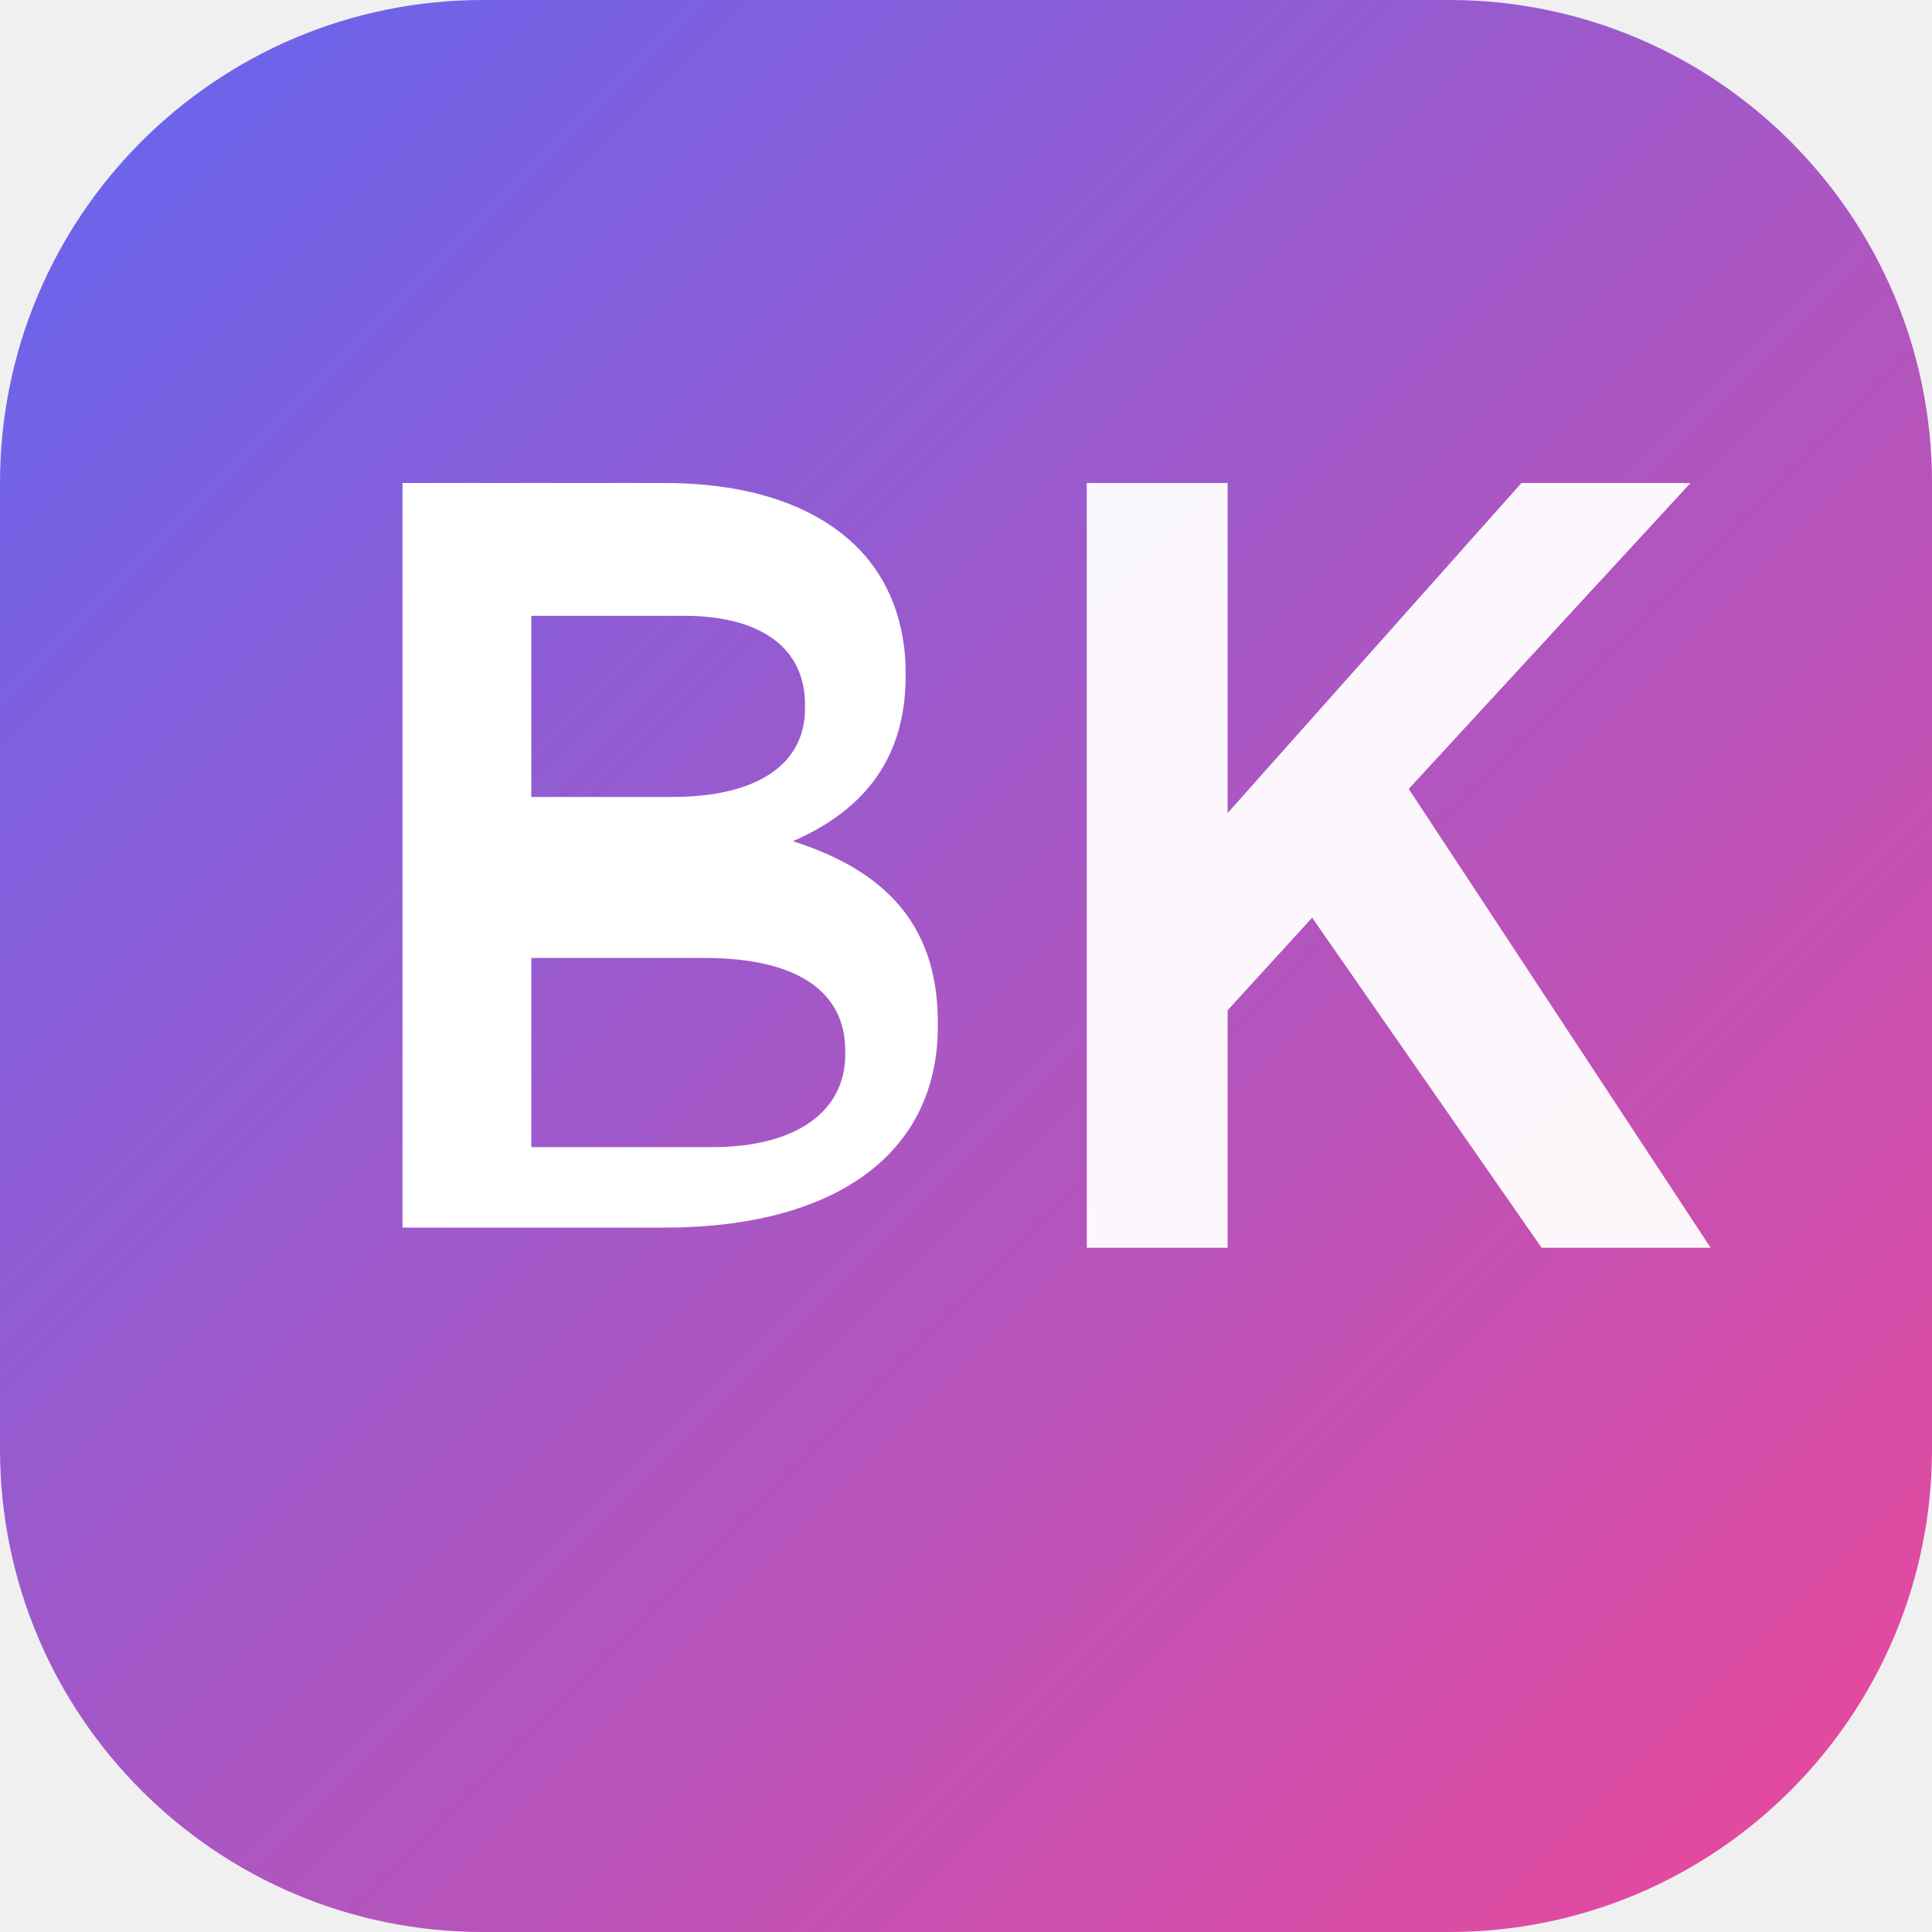
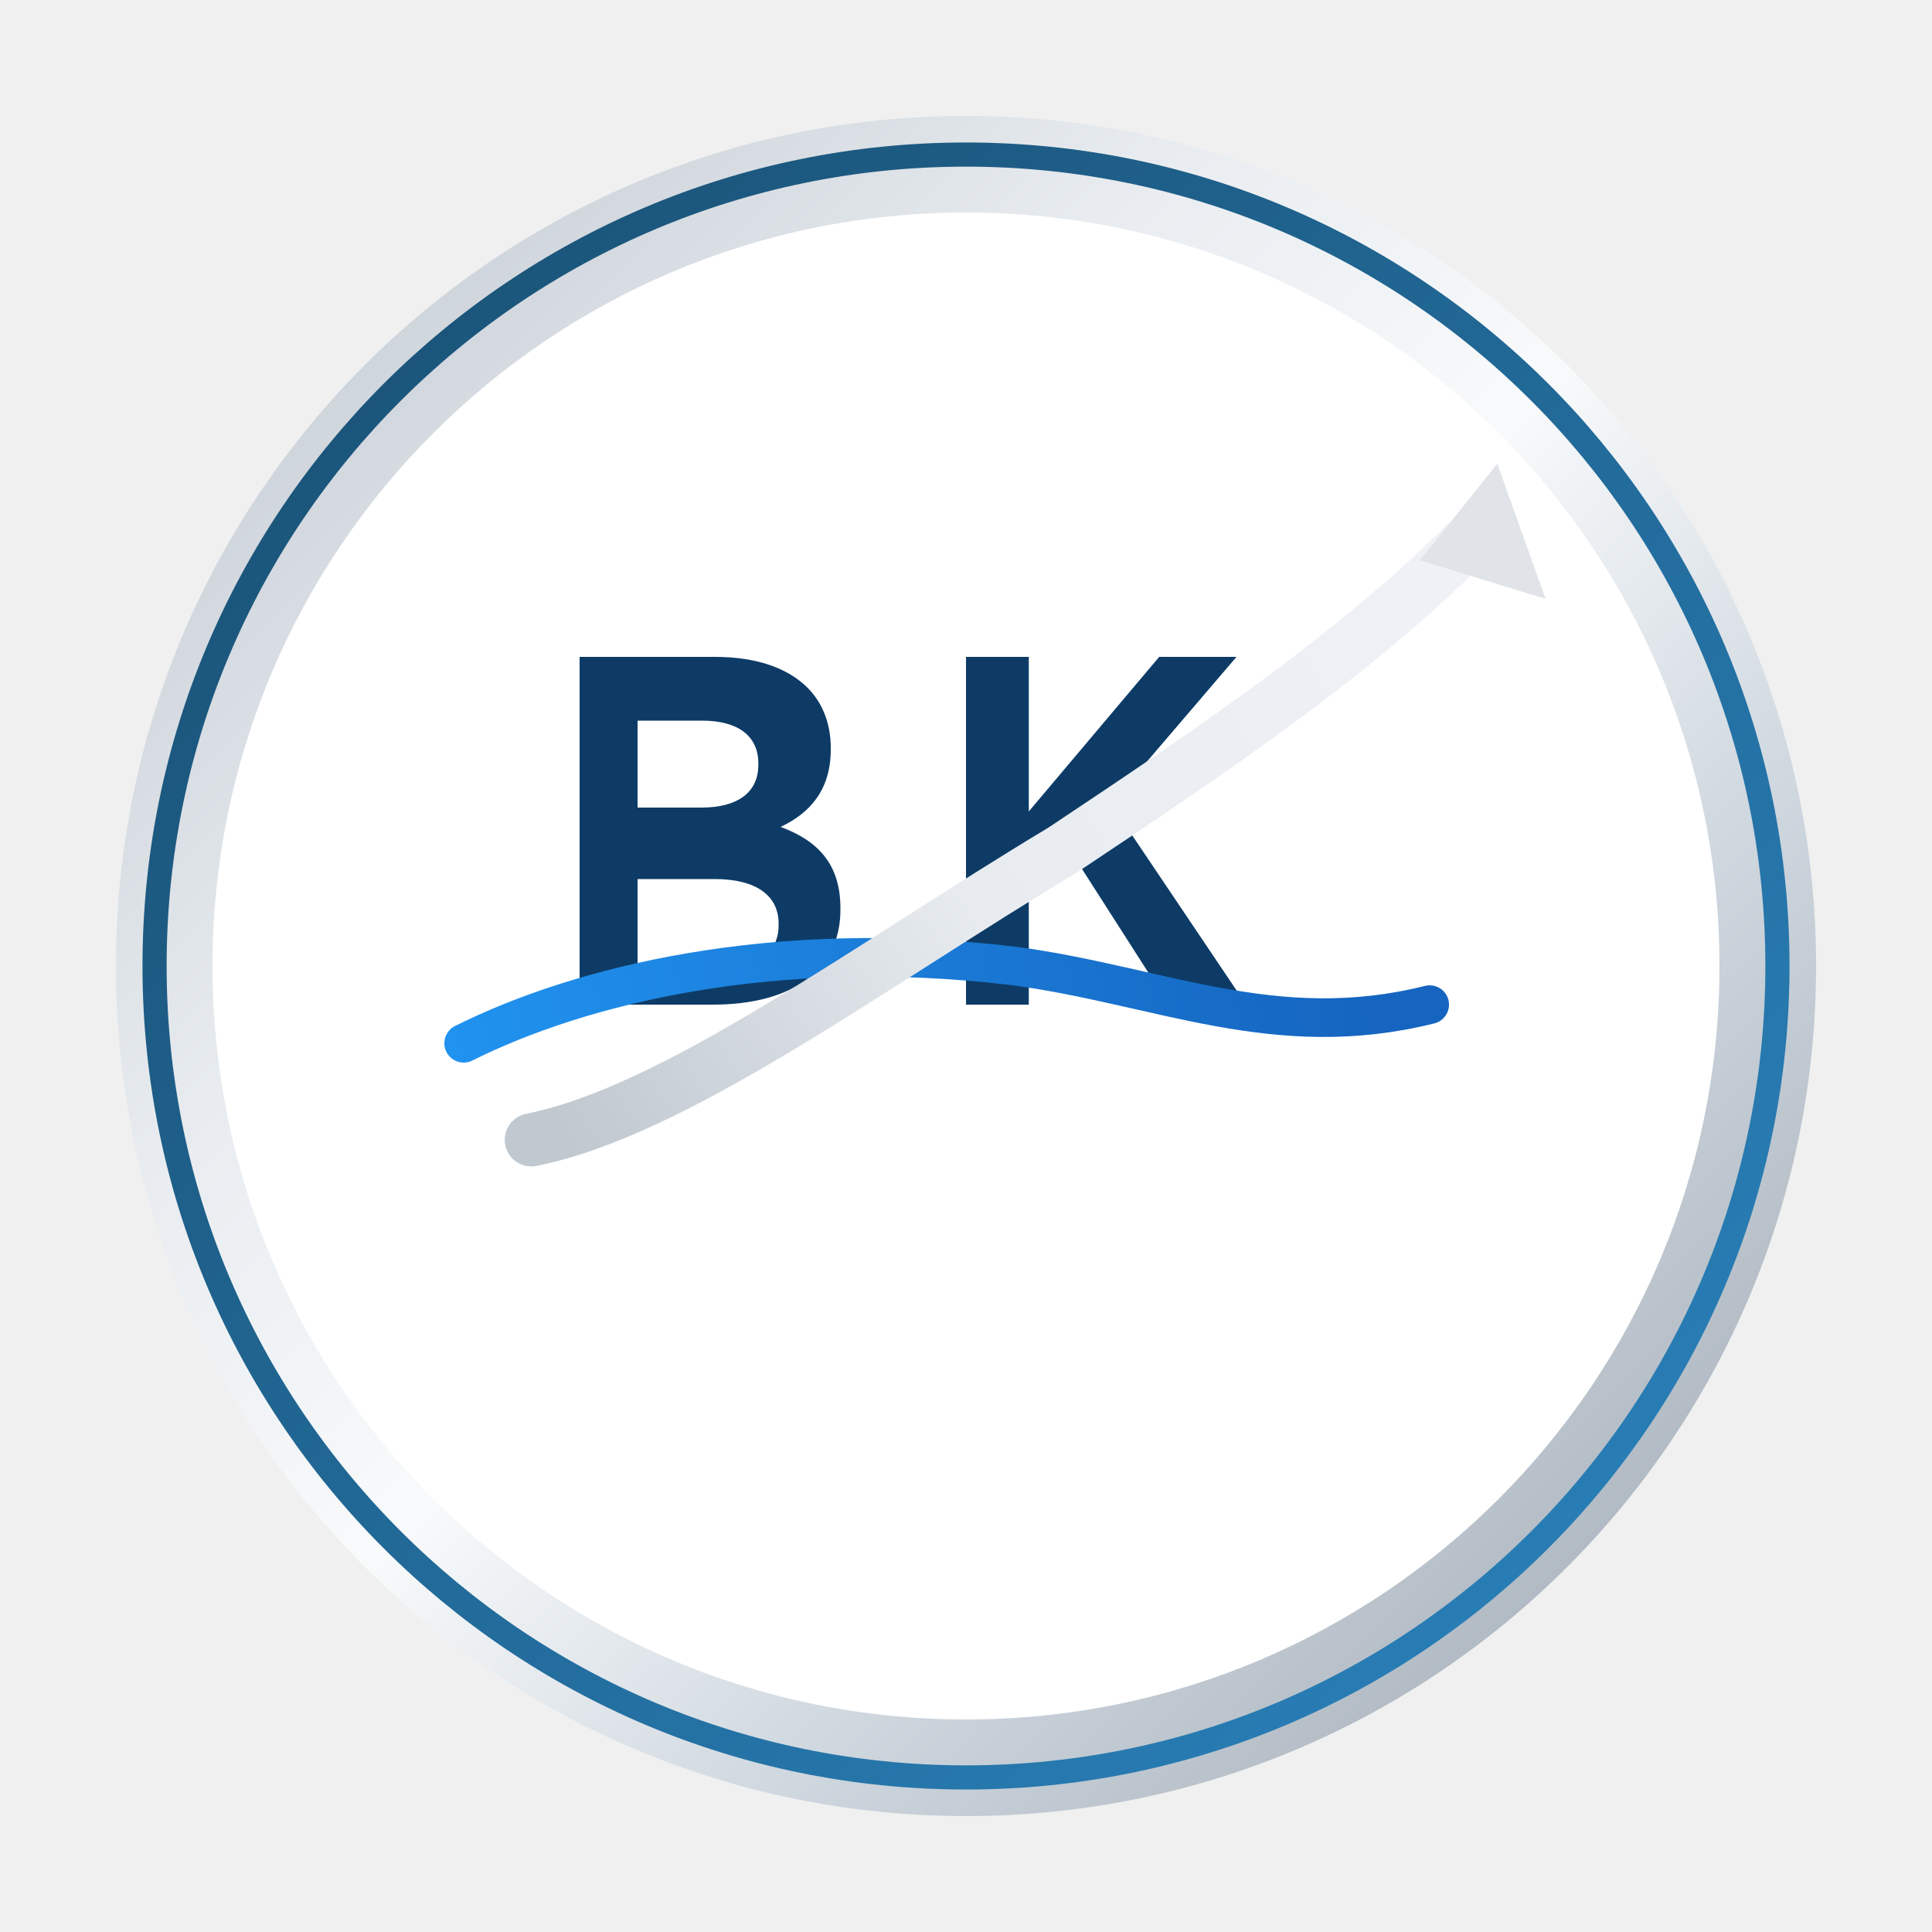
- <svg xmlns="http://www.w3.org/2000/svg" viewBox="0 0 48 48" fill="none">
+ <svg xmlns="http://www.w3.org/2000/svg" viewBox="0 0 200 200" fill="none">
  <defs>
-     <linearGradient id="bk1" x1="0" y1="0" x2="48" y2="48" gradientUnits="userSpaceOnUse">
-       <stop offset="0%" stop-color="#6366f1" />
-       <stop offset="100%" stop-color="#ec4899" />
+     <linearGradient id="rg" x1="20" y1="20" x2="180" y2="180" gradientUnits="userSpaceOnUse">
+       <stop offset="0%" stop-color="#C0C8D0" />
+       <stop offset="30%" stop-color="#E8ECF0" />
+       <stop offset="50%" stop-color="#F8FAFB" />
+       <stop offset="70%" stop-color="#D0D8E0" />
+       <stop offset="100%" stop-color="#A0AAB4" />
+     </linearGradient>
+     <linearGradient id="ri" x1="30" y1="30" x2="170" y2="170" gradientUnits="userSpaceOnUse">
+       <stop offset="0%" stop-color="#1A5276" />
+       <stop offset="100%" stop-color="#2980B9" />
+     </linearGradient>
+     <linearGradient id="ag" x1="60" y1="120" x2="165" y2="55" gradientUnits="userSpaceOnUse">
+       <stop offset="0%" stop-color="#C0C8D0" />
+       <stop offset="40%" stop-color="#E8ECF0" />
+       <stop offset="100%" stop-color="#F0F4F8" />
+     </linearGradient>
+     <linearGradient id="sg" x1="40" y1="115" x2="140" y2="95" gradientUnits="userSpaceOnUse">
+       <stop offset="0%" stop-color="#2196F3" />
+       <stop offset="100%" stop-color="#1565C0" />
    </linearGradient>
  </defs>
-   <rect width="48" height="48" rx="12" fill="url(#bk1)" />
-   <path d="M10 12h6.5c2.2 0 3.8.6 4.8 1.6.8.8 1.2 1.9 1.2 3.1v.1c0 2.2-1.2 3.4-2.8 4.1 2.2.7 3.6 2 3.6 4.5v.1c0 3.2-2.6 5-6.8 5H10V12zm10 5.5c0-1.4-1.1-2.2-3-2.2h-3.8v4.5h3.5c2.1 0 3.3-.8 3.3-2.2v-.1zm-2.5 6.3h-4.3v4.7h4.5c2.1 0 3.3-.9 3.3-2.3v-.1c0-1.4-1.1-2.3-3.5-2.3z" fill="white" />
-   <path d="M27 12h3.5v8.2l7.3-8.2h4.2l-7 7.6L42.5 31h-4.2l-5.7-8.2-2.1 2.3V31H27V12z" fill="white" opacity="0.95" />
+   <circle cx="100" cy="100" r="88" fill="url(#rg)" />
+   <circle cx="100" cy="100" r="84" fill="none" stroke="url(#ri)" stroke-width="2.5" />
+   <circle cx="100" cy="100" r="78" fill="white" />
+   <path d="M60 68h14c4.4 0 7.6 1.2 9.6 3.2 1.6 1.6 2.4 3.8 2.4 6.2v.2c0 4.2-2.2 6.6-5.2 8 3.8 1.4 6.2 3.8 6.2 8.4v.2c0 6.2-5 9.8-13.2 9.8H60V68zm18.5 11c0-2.8-2.1-4.4-5.8-4.4H66v9h6.6c3.8 0 5.9-1.6 5.9-4.4v-.2zm-4.5 12H66v9.4h8.4c4 0 6.2-1.8 6.2-4.6v-.2c0-2.8-2.2-4.6-6.6-4.6z" fill="#0D3B66" />
+   <path d="M100 68h6.5v16l13.5-16h8l-13 15.2L129 104h-8l-10.5-16.4-4 4.4V104H100V68z" fill="#0D3B66" />
+   <path d="M48 108 C60 102, 80 97, 105 100 C120 102, 132 108, 148 104" stroke="url(#sg)" stroke-width="4" fill="none" stroke-linecap="round" />
+   <path d="M55 118 C70 115, 90 100, 110 88 C125 78, 140 68, 152 56" stroke="url(#ag)" stroke-width="5.5" fill="none" stroke-linecap="round" />
+   <polygon points="155,48 160,62 147,58" fill="#E0E4E8" />
</svg>
